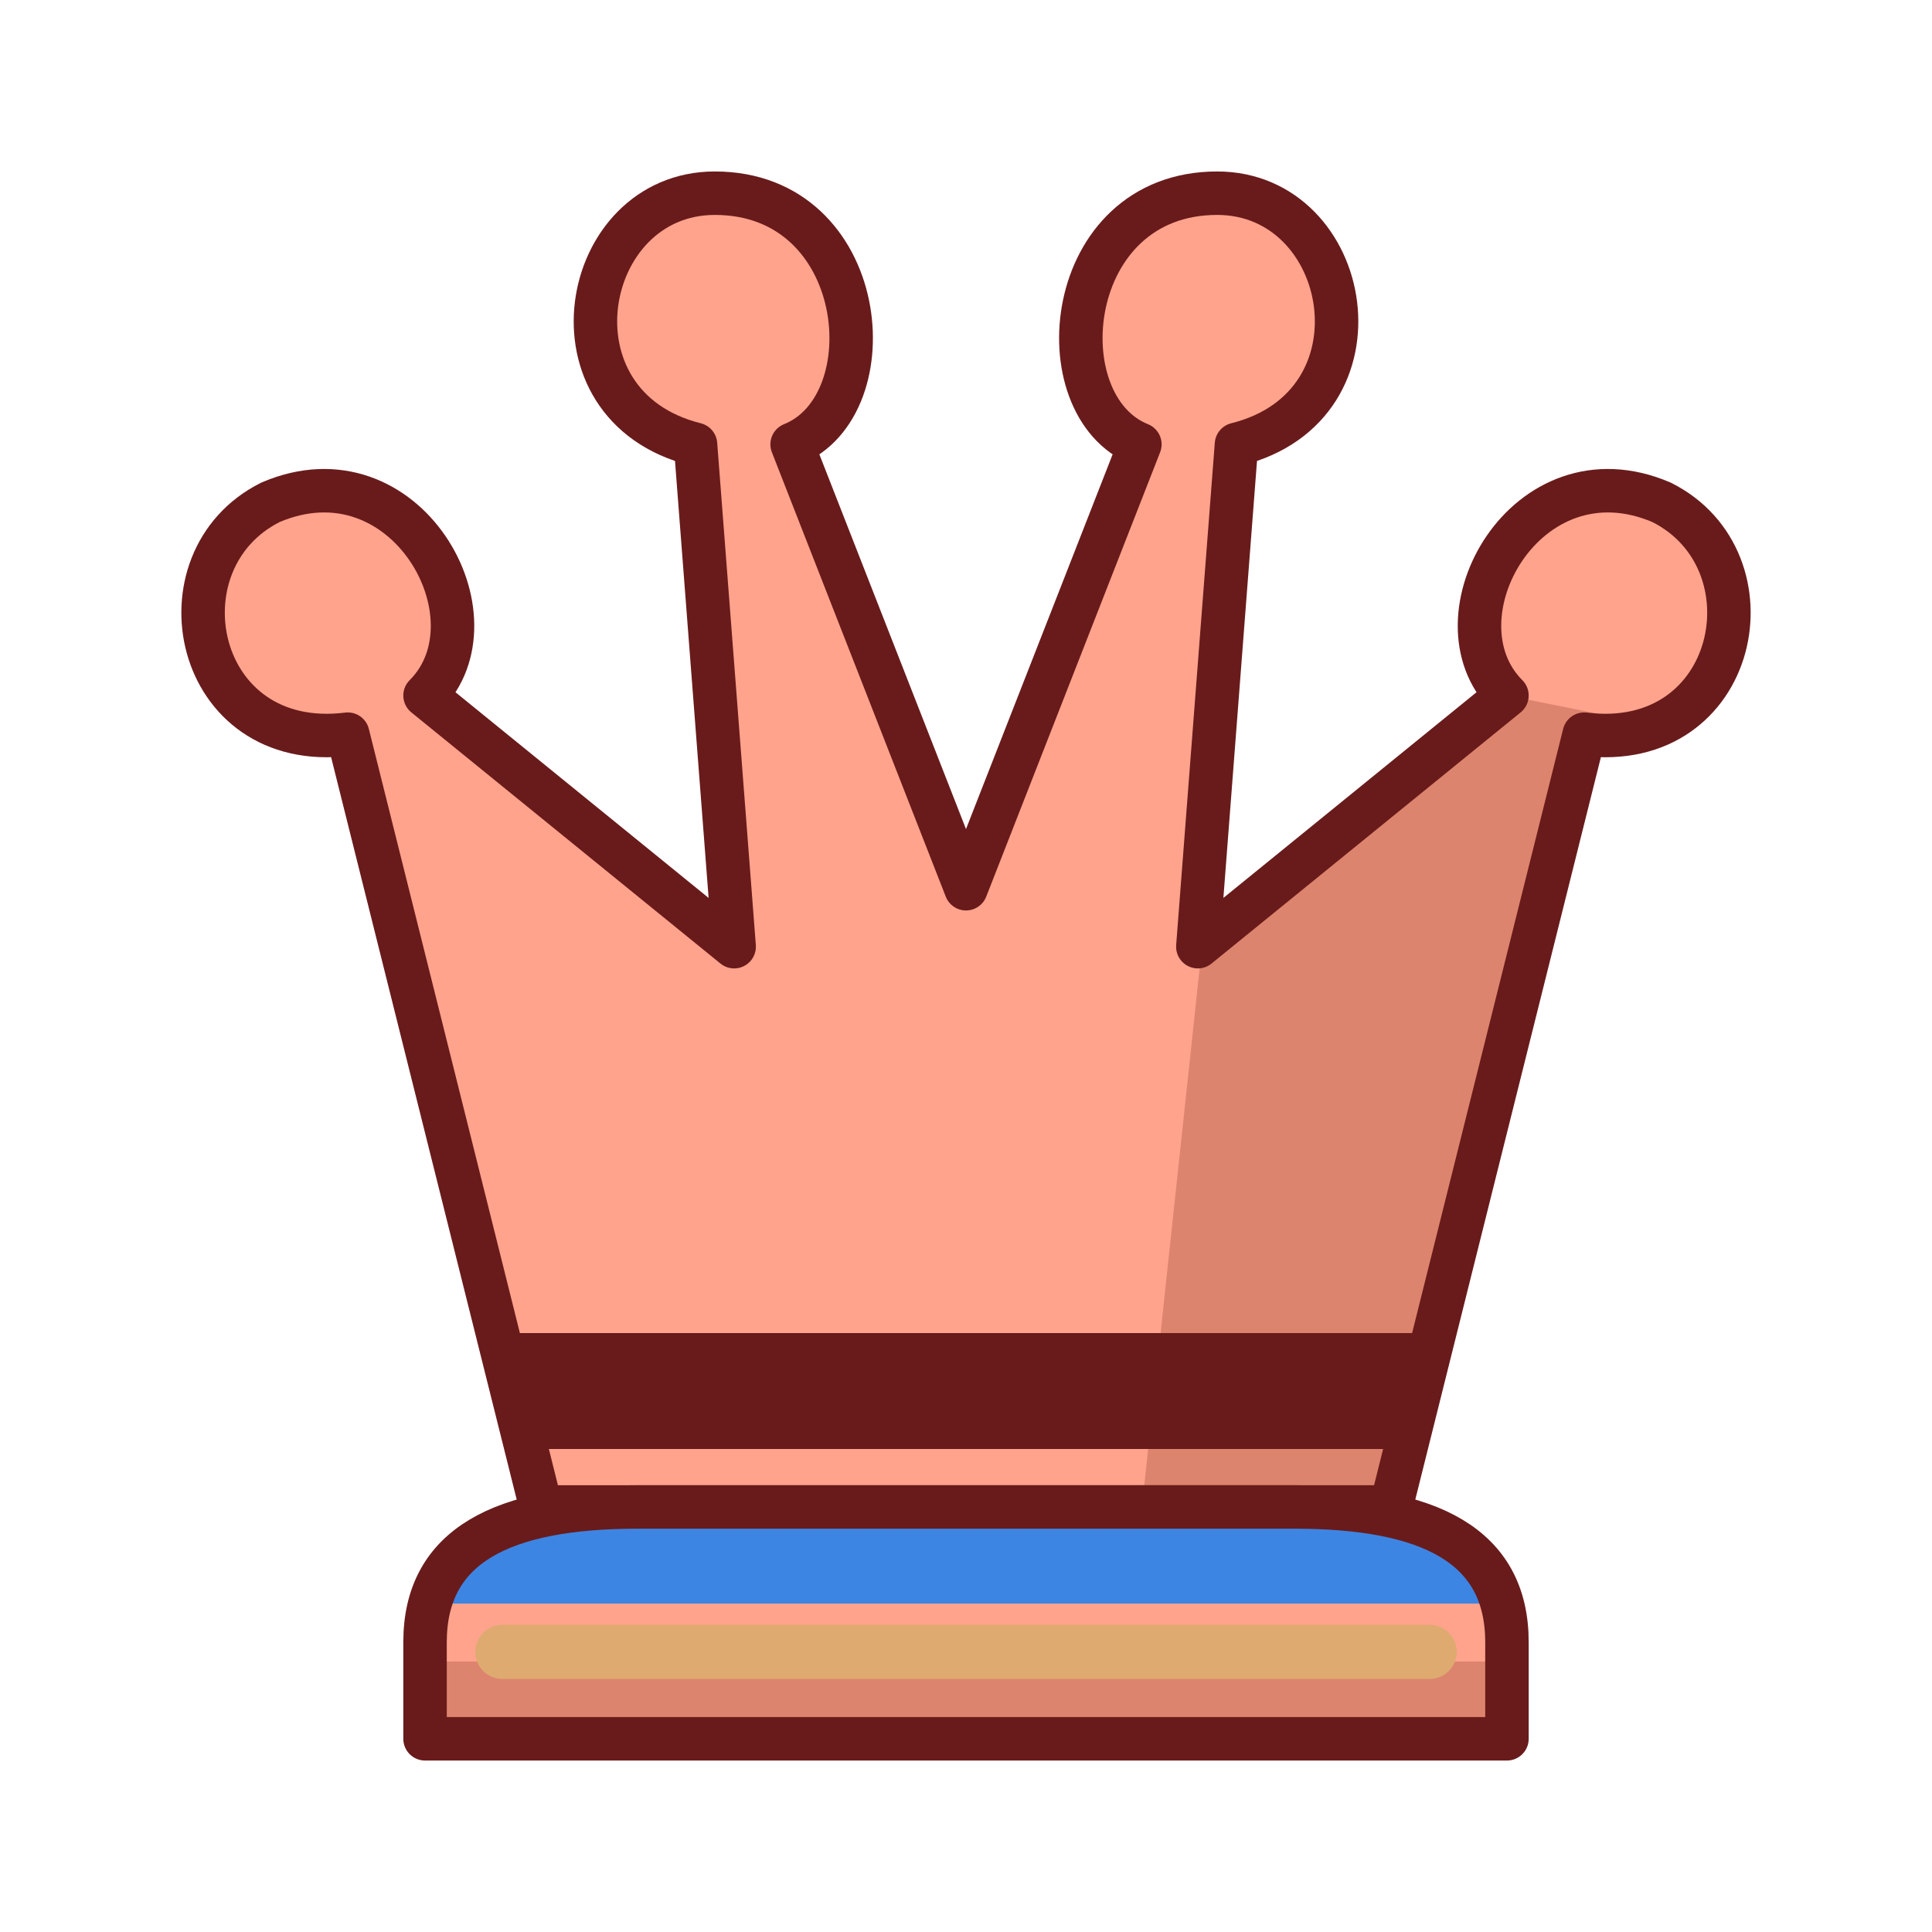
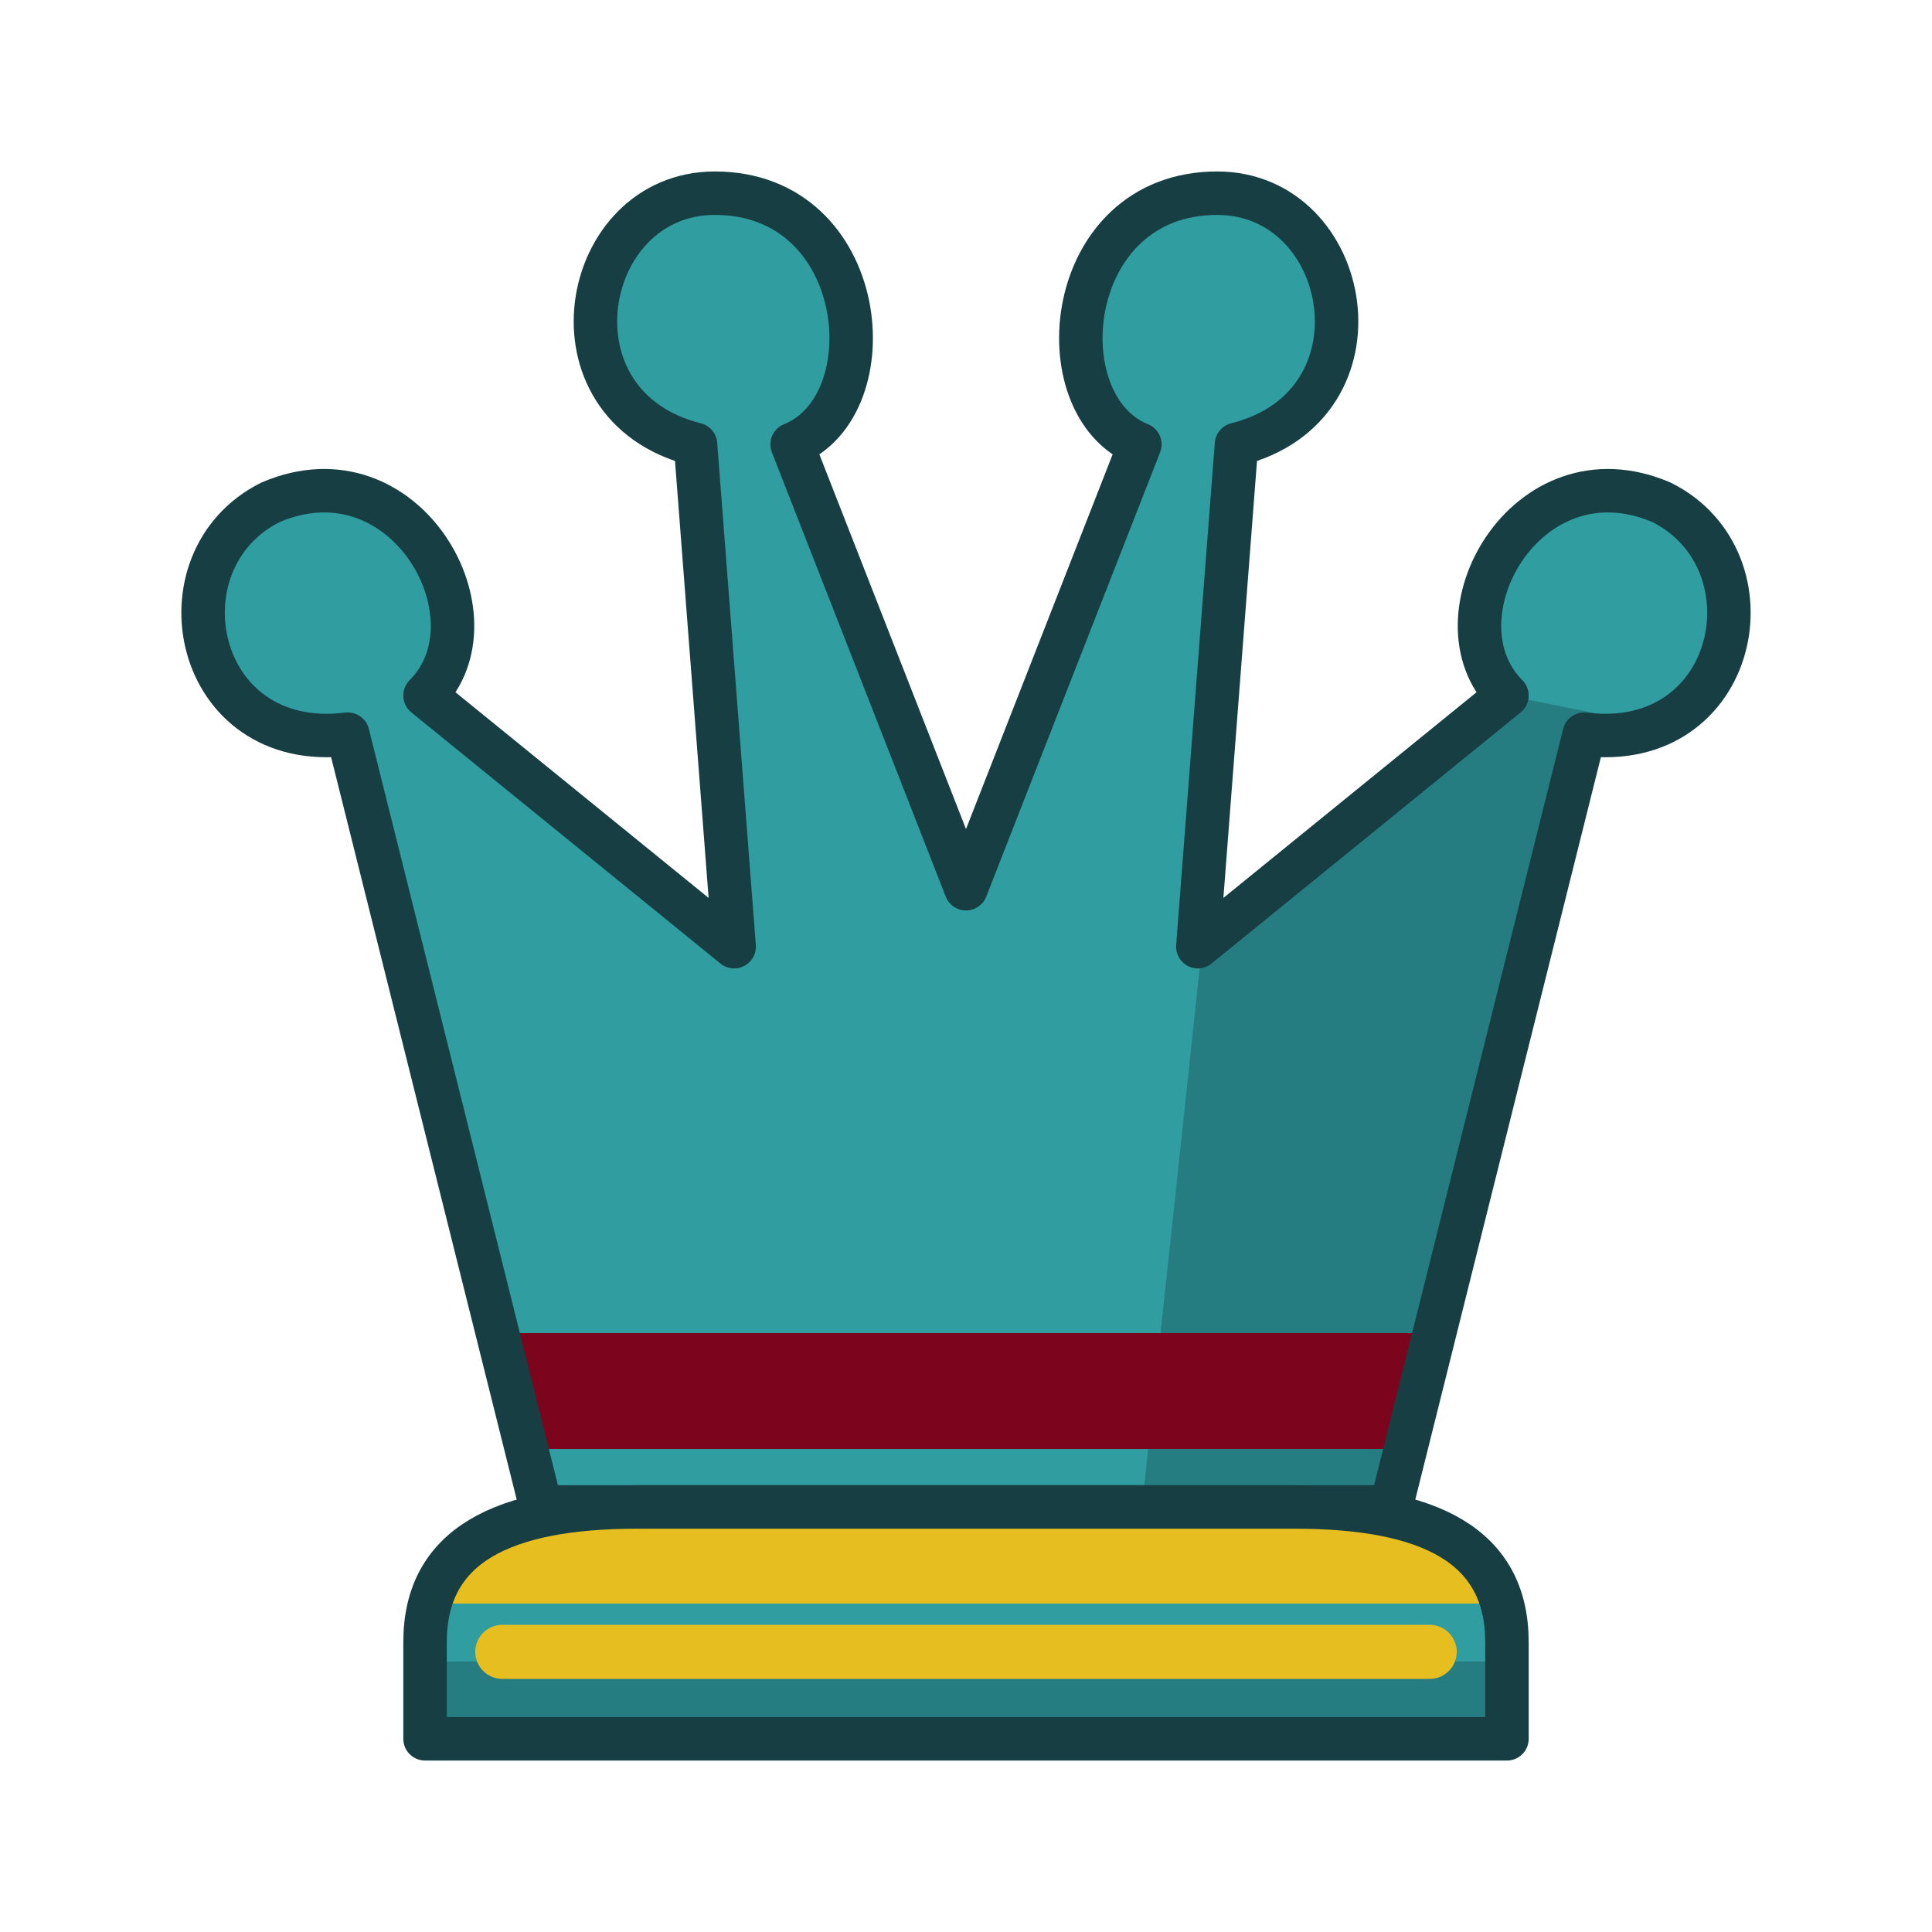
<svg xmlns="http://www.w3.org/2000/svg" viewBox="0 -1 100 100">
-   <g fill="#FFA38D" stroke="#691B1B" stroke-width="2.25" stroke-linejoin="round" stroke-linecap="round">
-     <path d="M28 77 L18 37 C10 38 8 28 14 25 C21 22 26 31 22 35 L38 48 L36 22 C28 20 30 9 37 9 C45 9 46 20 41 22 L50 45 L59 22 C54 20 55 9 63 9 C70 9 72 20 64 22 L62 48 L78 35 C74 31 79 22 86 25 C92 28 90 38 82 37 L72 77 Z" fill="#FFA38D" stroke="none" fill-rule="evenodd" />
+   <g fill="#309DA1" stroke="#173F43" stroke-width="2.25" stroke-linejoin="round" stroke-linecap="round">
+     <path d="M28 77 L18 37 C10 38 8 28 14 25 C21 22 26 31 22 35 L38 48 L36 22 C28 20 30 9 37 9 C45 9 46 20 41 22 L50 45 L59 22 C54 20 55 9 63 9 C70 9 72 20 64 22 L62 48 L78 35 C74 31 79 22 86 25 C92 28 90 38 82 37 L72 77 Z" fill="#309DA1" stroke="none" fill-rule="evenodd" />
    <defs>
      <clipPath id="s8">
        <path d="M28 77 L18 37 C10 38 8 28 14 25 C21 22 26 31 22 35 L38 48 L36 22 C28 20 30 9 37 9 C45 9 46 20 41 22 L50 45 L59 22 C54 20 55 9 63 9 C70 9 72 20 64 22 L62 48 L78 35 C74 31 79 22 86 25 C92 28 90 38 82 37 L72 77 Z" clip-rule="evenodd" />
      </clipPath>
    </defs>
-     <path d="M65 22 L62 48 L78 35 L83 36 L72 78 H59 Z" fill="#DD846E" stroke="none" clip-path="url(#s8)" />
+     <path d="M65 22 L62 48 L78 35 L83 36 L72 78 H59 Z" fill="#267D81" stroke="none" clip-path="url(#s8)" />
    <g stroke="none" clip-path="url(#s8)">
-       <path d="M10 68 H90 V74 H10 Z" fill="#691B1B" />
-       <path d="M10 78 H90 V82 H10 Z" fill="#3D85E3" />
+       <path d="M10 68 H90 V74 H10 Z" fill="#7C041D" />
+       <path d="M10 78 H90 V82 H10 Z" fill="#E6BE1F" />
    </g>
    <path d="M28 77 L18 37 C10 38 8 28 14 25 C21 22 26 31 22 35 L38 48 L36 22 C28 20 30 9 37 9 C45 9 46 20 41 22 L50 45 L59 22 C54 20 55 9 63 9 C70 9 72 20 64 22 L62 48 L78 35 C74 31 79 22 86 25 C92 28 90 38 82 37 L72 77 Z" fill="none" />
-     <path d="M22 89 V84 C22 79 26 77 33 77 H67 C74 77 78 79 78 84 V89 Z" fill="#FFA38D" stroke="none" fill-rule="evenodd" />
+     <path d="M22 89 V84 C22 79 26 77 33 77 H67 C74 77 78 79 78 84 V89 Z" fill="#309DA1" stroke="none" fill-rule="evenodd" />
    <defs>
      <clipPath id="s9">
        <path d="M22 89 V84 C22 79 26 77 33 77 H67 C74 77 78 79 78 84 V89 Z" clip-rule="evenodd" />
      </clipPath>
    </defs>
-     <path d="M21 85 H79 V90 H21 Z" fill="#DD846E" stroke="none" clip-path="url(#s9)" />
+     <path d="M21 85 H79 V90 H21 Z" fill="#267D81" stroke="none" clip-path="url(#s9)" />
    <g stroke="none" clip-path="url(#s9)">
-       <path d="M10 68 H90 V74 H10 Z" fill="#691B1B" />
-       <path d="M10 78 H90 V82 H10 Z" fill="#3D85E3" />
+       <path d="M10 68 H90 V74 H10 Z" fill="#7C041D" />
+       <path d="M10 78 H90 V82 H10 Z" fill="#E6BE1F" />
    </g>
    <path d="M22 89 V84 C22 79 26 77 33 77 H67 C74 77 78 79 78 84 V89 Z" fill="none" />
-     <path d="M26 84.5 H74" fill="none" stroke="#DEAA70" stroke-width="2.8" stroke-linecap="round" />
+     <path d="M26 84.5 H74" fill="none" stroke="#E6BE1F" stroke-width="2.8" stroke-linecap="round" />
  </g>
</svg>
